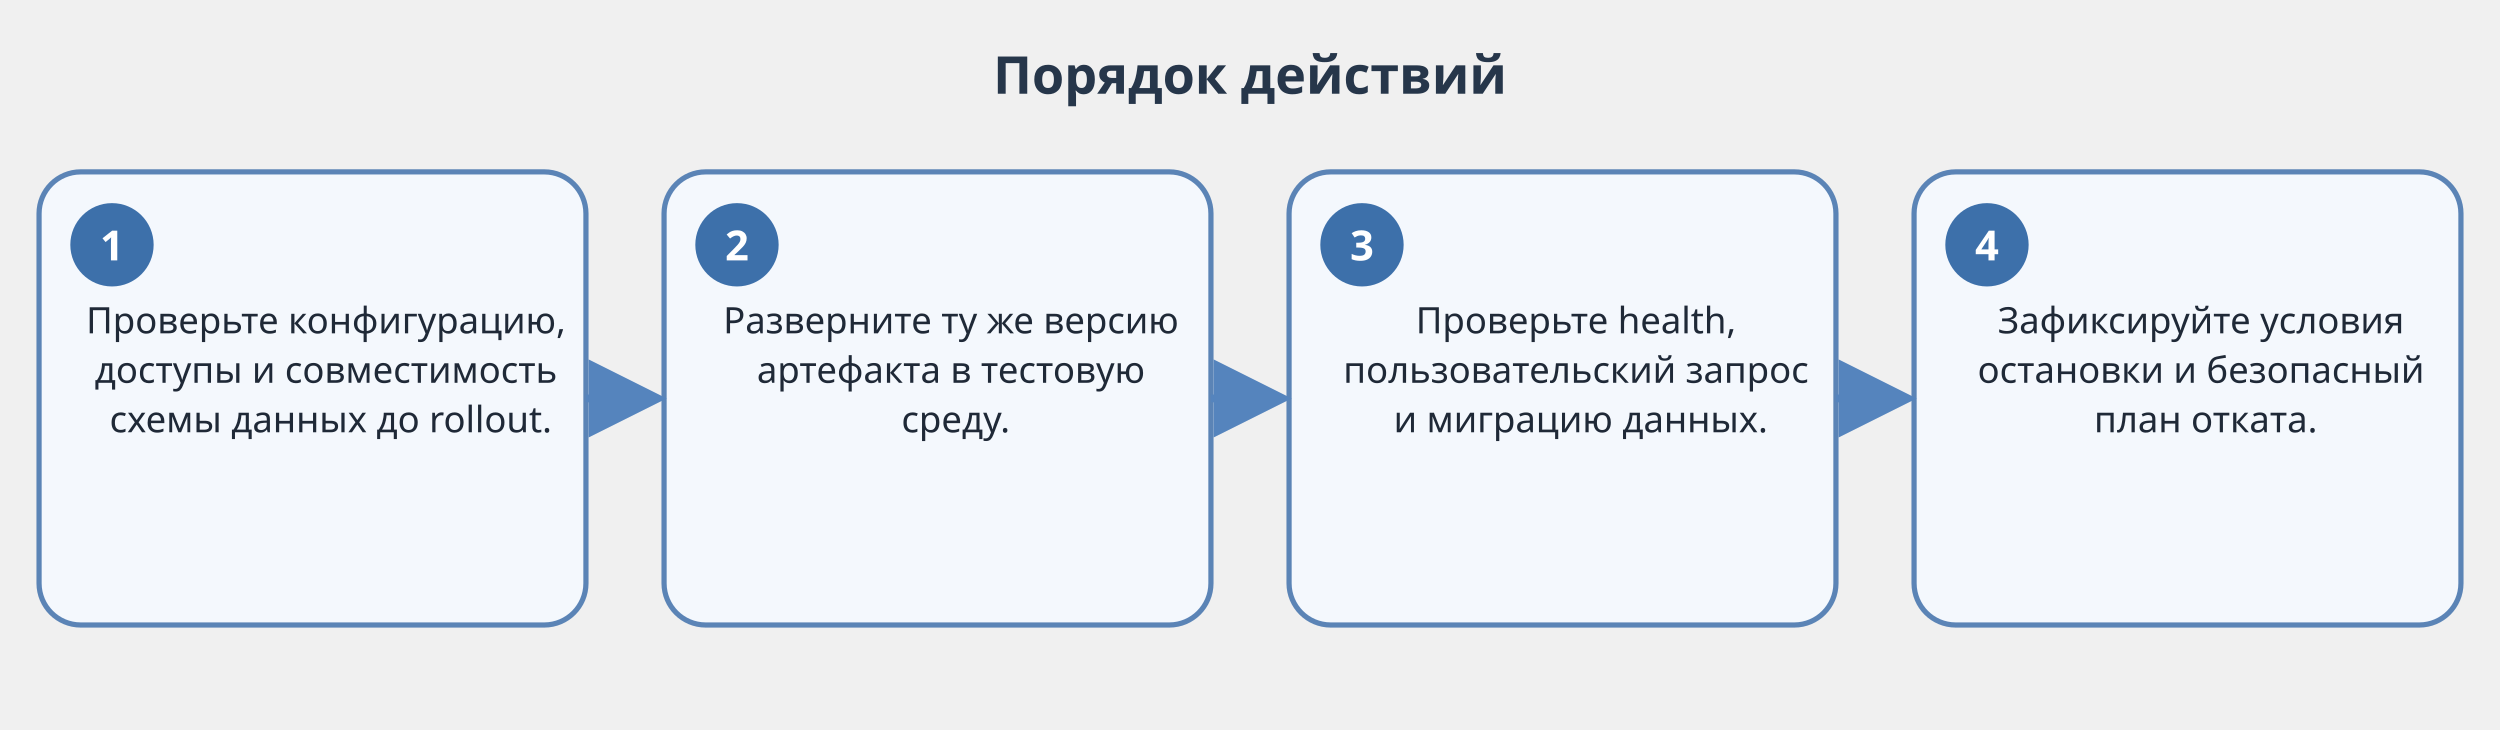
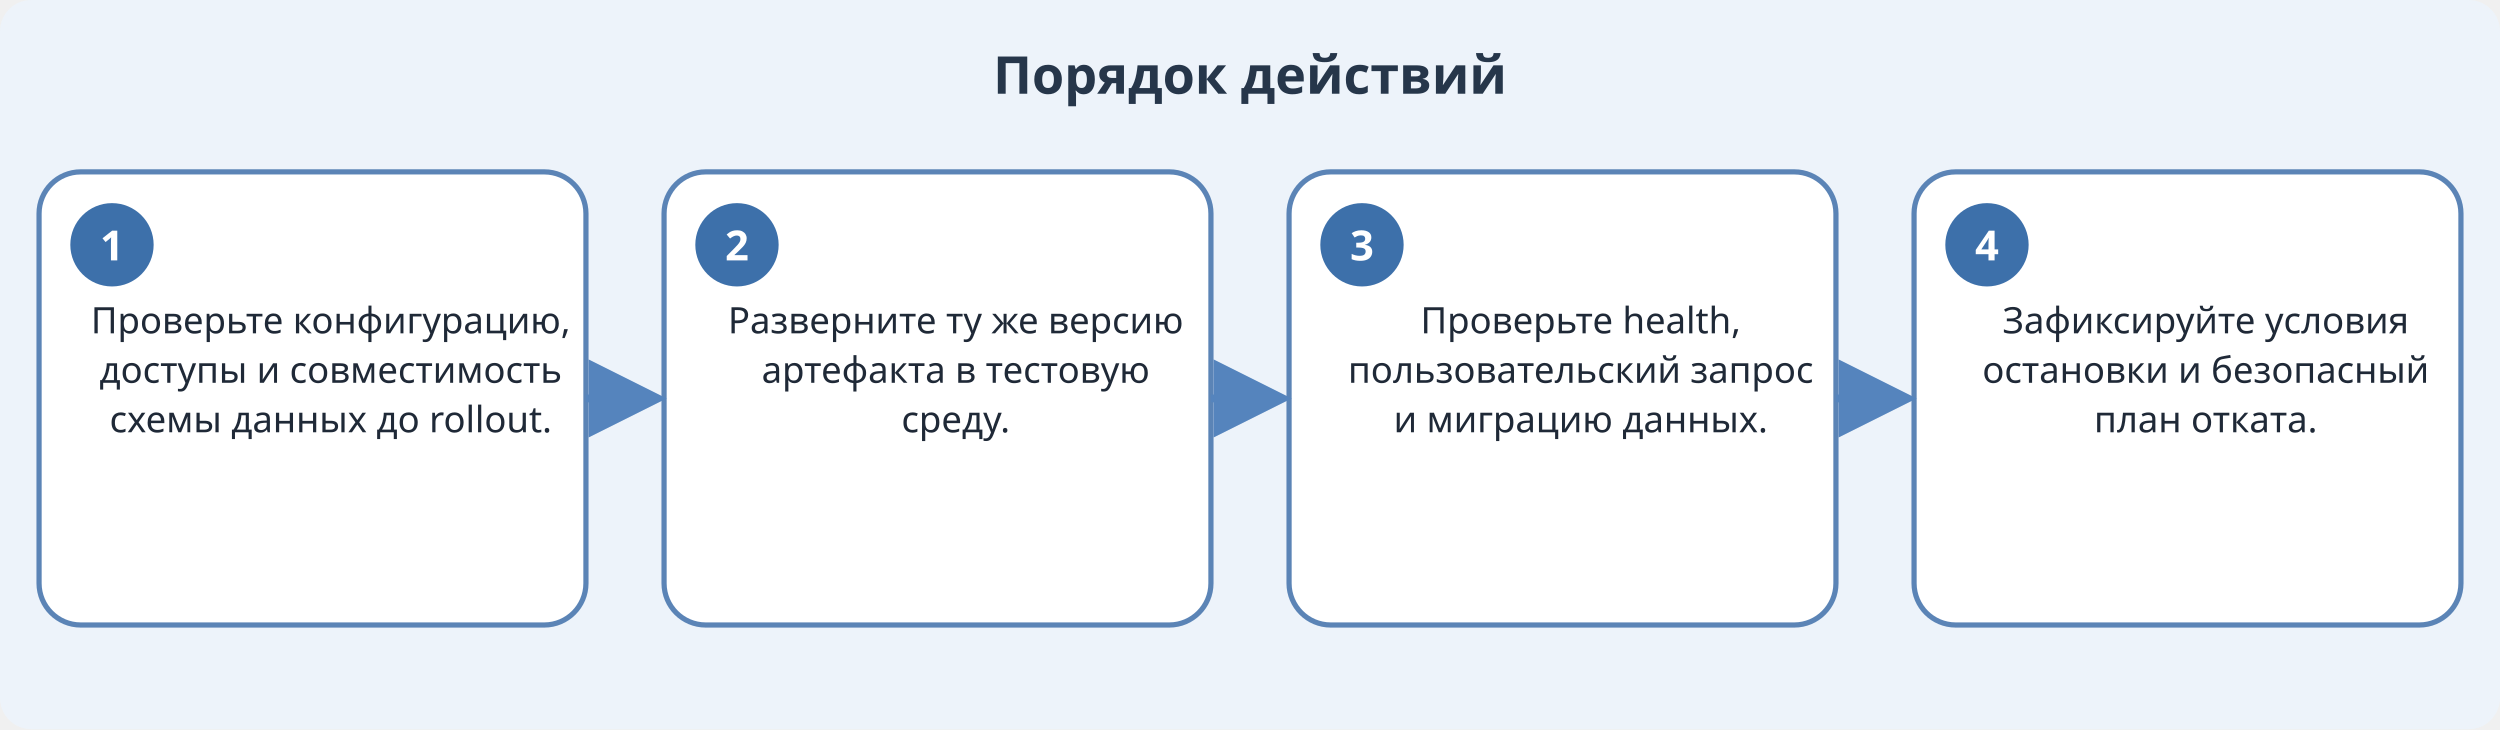
<svg xmlns="http://www.w3.org/2000/svg" width="960" height="280" viewBox="0 0 960 280" role="img" aria-labelledby="title desc">
  <defs>
    <marker id="arrow" markerWidth="10" markerHeight="10" refX="8" refY="5" orient="auto">
      <path d="M 0 0 L 10 5 L 0 10 z" fill="#5584bd" />
    </marker>
  </defs>
+   <rect id="canvas" x="0" y="0" width="960" height="280" rx="12" fill="#edf3fa" />
  <text x="480" y="36" text-anchor="middle" font-family="sans-serif" font-size="20" font-weight="700" fill="#26364a">Порядок действий</text>
-   <rect x="15" y="66" width="210" height="174" rx="16" fill="#f4f8fd" stroke="#5b84b6" stroke-width="2" />
+   <rect class="step-card" x="15" y="66" width="210" height="174" rx="16" fill="#ffffff" stroke="#5b84b6" stroke-width="2" />
  <circle cx="43" cy="94" r="16" fill="#3d70aa" />
  <text x="43" y="100" text-anchor="middle" font-family="sans-serif" font-size="16" font-weight="700" fill="#ffffff">1</text>
-   <text x="127" y="128" text-anchor="middle" font-family="sans-serif" font-size="14" fill="#1f2937">
-     <tspan x="127" dy="0">Проверьте конфигурацию,</tspan>
-     <tspan x="127" dy="19">доступы и совместимость</tspan>
-     <tspan x="127" dy="19">схемы данных до rollout.</tspan>
-   </text>
-   <rect x="255" y="66" width="210" height="174" rx="16" fill="#f4f8fd" stroke="#5b84b6" stroke-width="2" />
+   <text class="step-label" x="127" y="128" text-anchor="middle" font-family="sans-serif" font-size="14" fill="#1f2937">Проверьте конфигурацию,</text>
+   <text class="step-label" x="127" y="147" text-anchor="middle" font-family="sans-serif" font-size="14" fill="#1f2937">доступы и совместимость</text>
+   <text class="step-label" x="127" y="166" text-anchor="middle" font-family="sans-serif" font-size="14" fill="#1f2937">схемы данных до rollout.</text>
+   <rect class="step-card" x="255" y="66" width="210" height="174" rx="16" fill="#ffffff" stroke="#5b84b6" stroke-width="2" />
  <circle cx="283" cy="94" r="16" fill="#3d70aa" />
  <text x="283" y="100" text-anchor="middle" font-family="sans-serif" font-size="16" font-weight="700" fill="#ffffff">2</text>
-   <text x="367" y="128" text-anchor="middle" font-family="sans-serif" font-size="14" fill="#1f2937">
-     <tspan x="367" dy="0">Разверните ту же версию</tspan>
-     <tspan x="367" dy="19">артефакта в тестовую</tspan>
-     <tspan x="367" dy="19">среду.</tspan>
-   </text>
-   <rect x="495" y="66" width="210" height="174" rx="16" fill="#f4f8fd" stroke="#5b84b6" stroke-width="2" />
+   <text class="step-label" x="367" y="128" text-anchor="middle" font-family="sans-serif" font-size="14" fill="#1f2937">Разверните ту же версию</text>
+   <text class="step-label" x="367" y="147" text-anchor="middle" font-family="sans-serif" font-size="14" fill="#1f2937">артефакта в тестовую</text>
+   <text class="step-label" x="367" y="166" text-anchor="middle" font-family="sans-serif" font-size="14" fill="#1f2937">среду.</text>
+   <rect class="step-card" x="495" y="66" width="210" height="174" rx="16" fill="#ffffff" stroke="#5b84b6" stroke-width="2" />
  <circle cx="523" cy="94" r="16" fill="#3d70aa" />
  <text x="523" y="100" text-anchor="middle" font-family="sans-serif" font-size="16" font-weight="700" fill="#ffffff">3</text>
-   <text x="607" y="128" text-anchor="middle" font-family="sans-serif" font-size="14" fill="#1f2937">
-     <tspan x="607" dy="0">Проверьте health,</tspan>
-     <tspan x="607" dy="19">пользовательский запрос</tspan>
-     <tspan x="607" dy="19">и миграцию данных.</tspan>
-   </text>
-   <rect x="735" y="66" width="210" height="174" rx="16" fill="#f4f8fd" stroke="#5b84b6" stroke-width="2" />
+   <text class="step-label" x="607" y="128" text-anchor="middle" font-family="sans-serif" font-size="14" fill="#1f2937">Проверьте health,</text>
+   <text class="step-label" x="607" y="147" text-anchor="middle" font-family="sans-serif" font-size="14" fill="#1f2937">пользовательский запрос</text>
+   <text class="step-label" x="607" y="166" text-anchor="middle" font-family="sans-serif" font-size="14" fill="#1f2937">и миграцию данных.</text>
+   <rect class="step-card" x="735" y="66" width="210" height="174" rx="16" fill="#ffffff" stroke="#5b84b6" stroke-width="2" />
  <circle cx="763" cy="94" r="16" fill="#3d70aa" />
  <text x="763" y="100" text-anchor="middle" font-family="sans-serif" font-size="16" font-weight="700" fill="#ffffff">4</text>
-   <text x="847" y="128" text-anchor="middle" font-family="sans-serif" font-size="14" fill="#1f2937">
-     <tspan x="847" dy="0">Зафиксируйте условия</tspan>
-     <tspan x="847" dy="19">остановки и безопасный</tspan>
-     <tspan x="847" dy="19">план отката.</tspan>
-   </text>
+   <text class="step-label" x="847" y="128" text-anchor="middle" font-family="sans-serif" font-size="14" fill="#1f2937">Зафиксируйте условия</text>
+   <text class="step-label" x="847" y="147" text-anchor="middle" font-family="sans-serif" font-size="14" fill="#1f2937">остановки и безопасный</text>
+   <text class="step-label" x="847" y="166" text-anchor="middle" font-family="sans-serif" font-size="14" fill="#1f2937">план отката.</text>
  <line x1="225" y1="153" x2="250" y2="153" stroke="#5584bd" stroke-width="3" marker-end="url(#arrow)" />
  <line x1="465" y1="153" x2="490" y2="153" stroke="#5584bd" stroke-width="3" marker-end="url(#arrow)" />
  <line x1="705" y1="153" x2="730" y2="153" stroke="#5584bd" stroke-width="3" marker-end="url(#arrow)" />
</svg>
